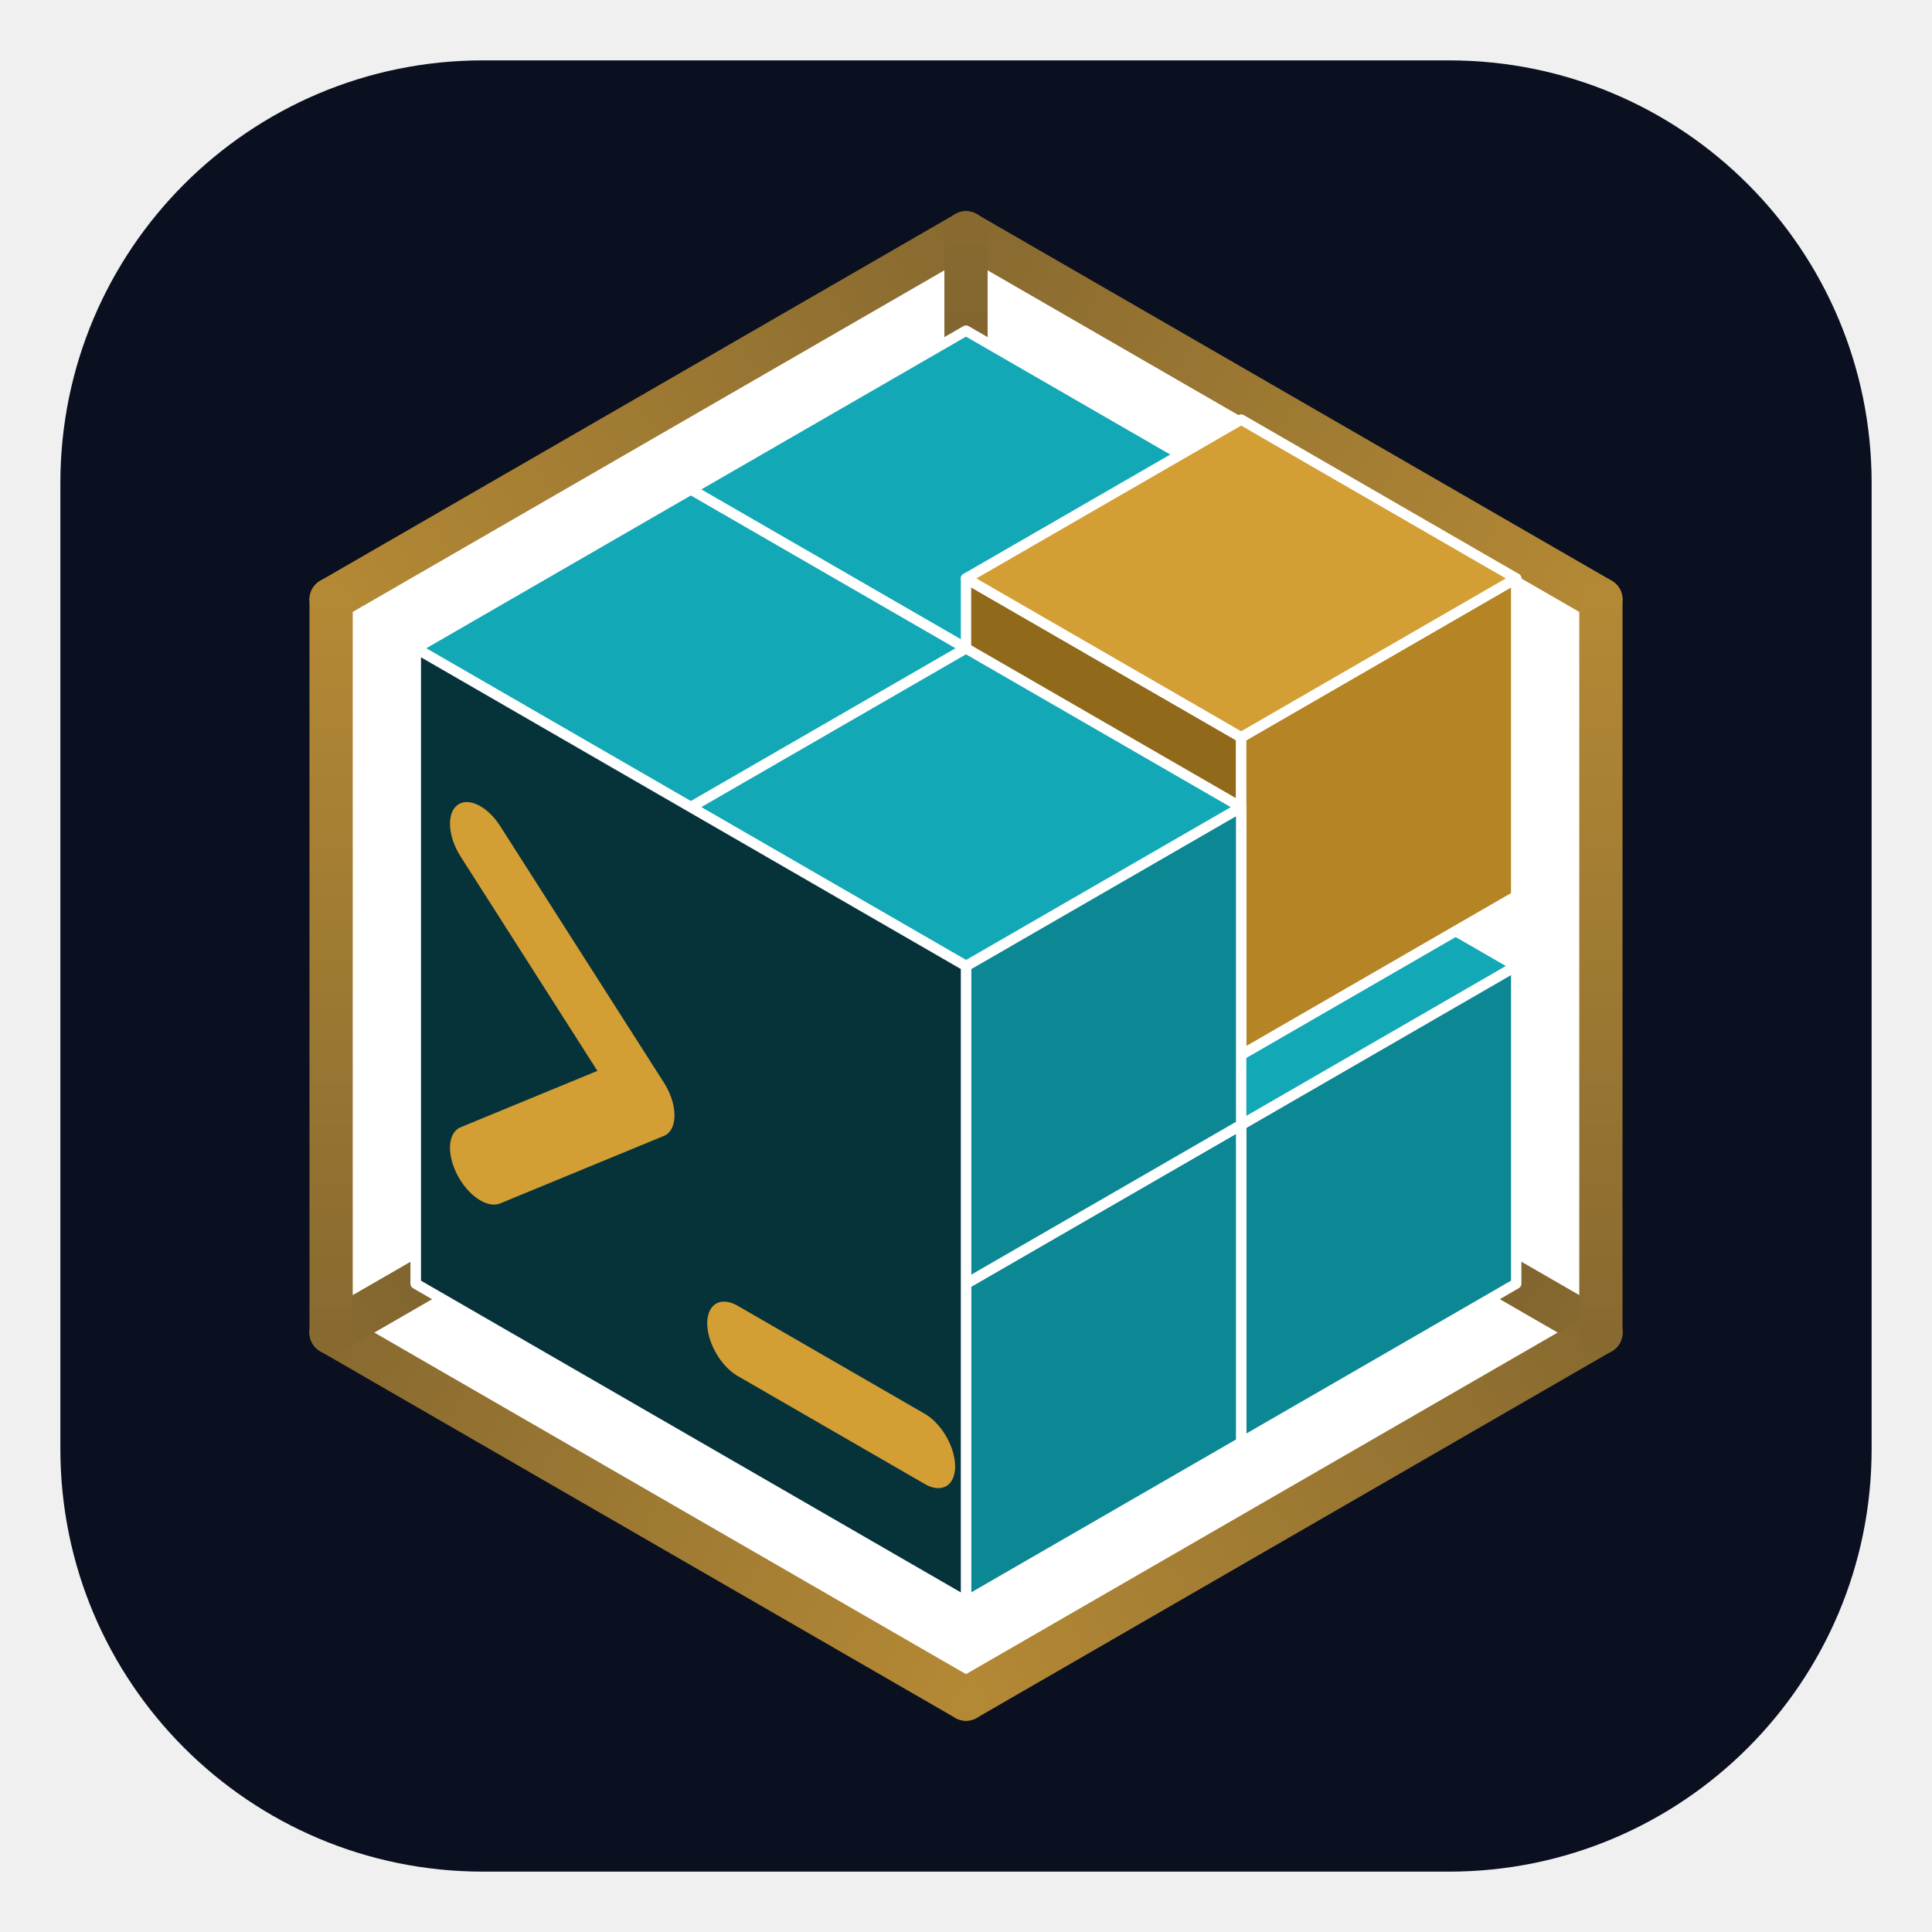
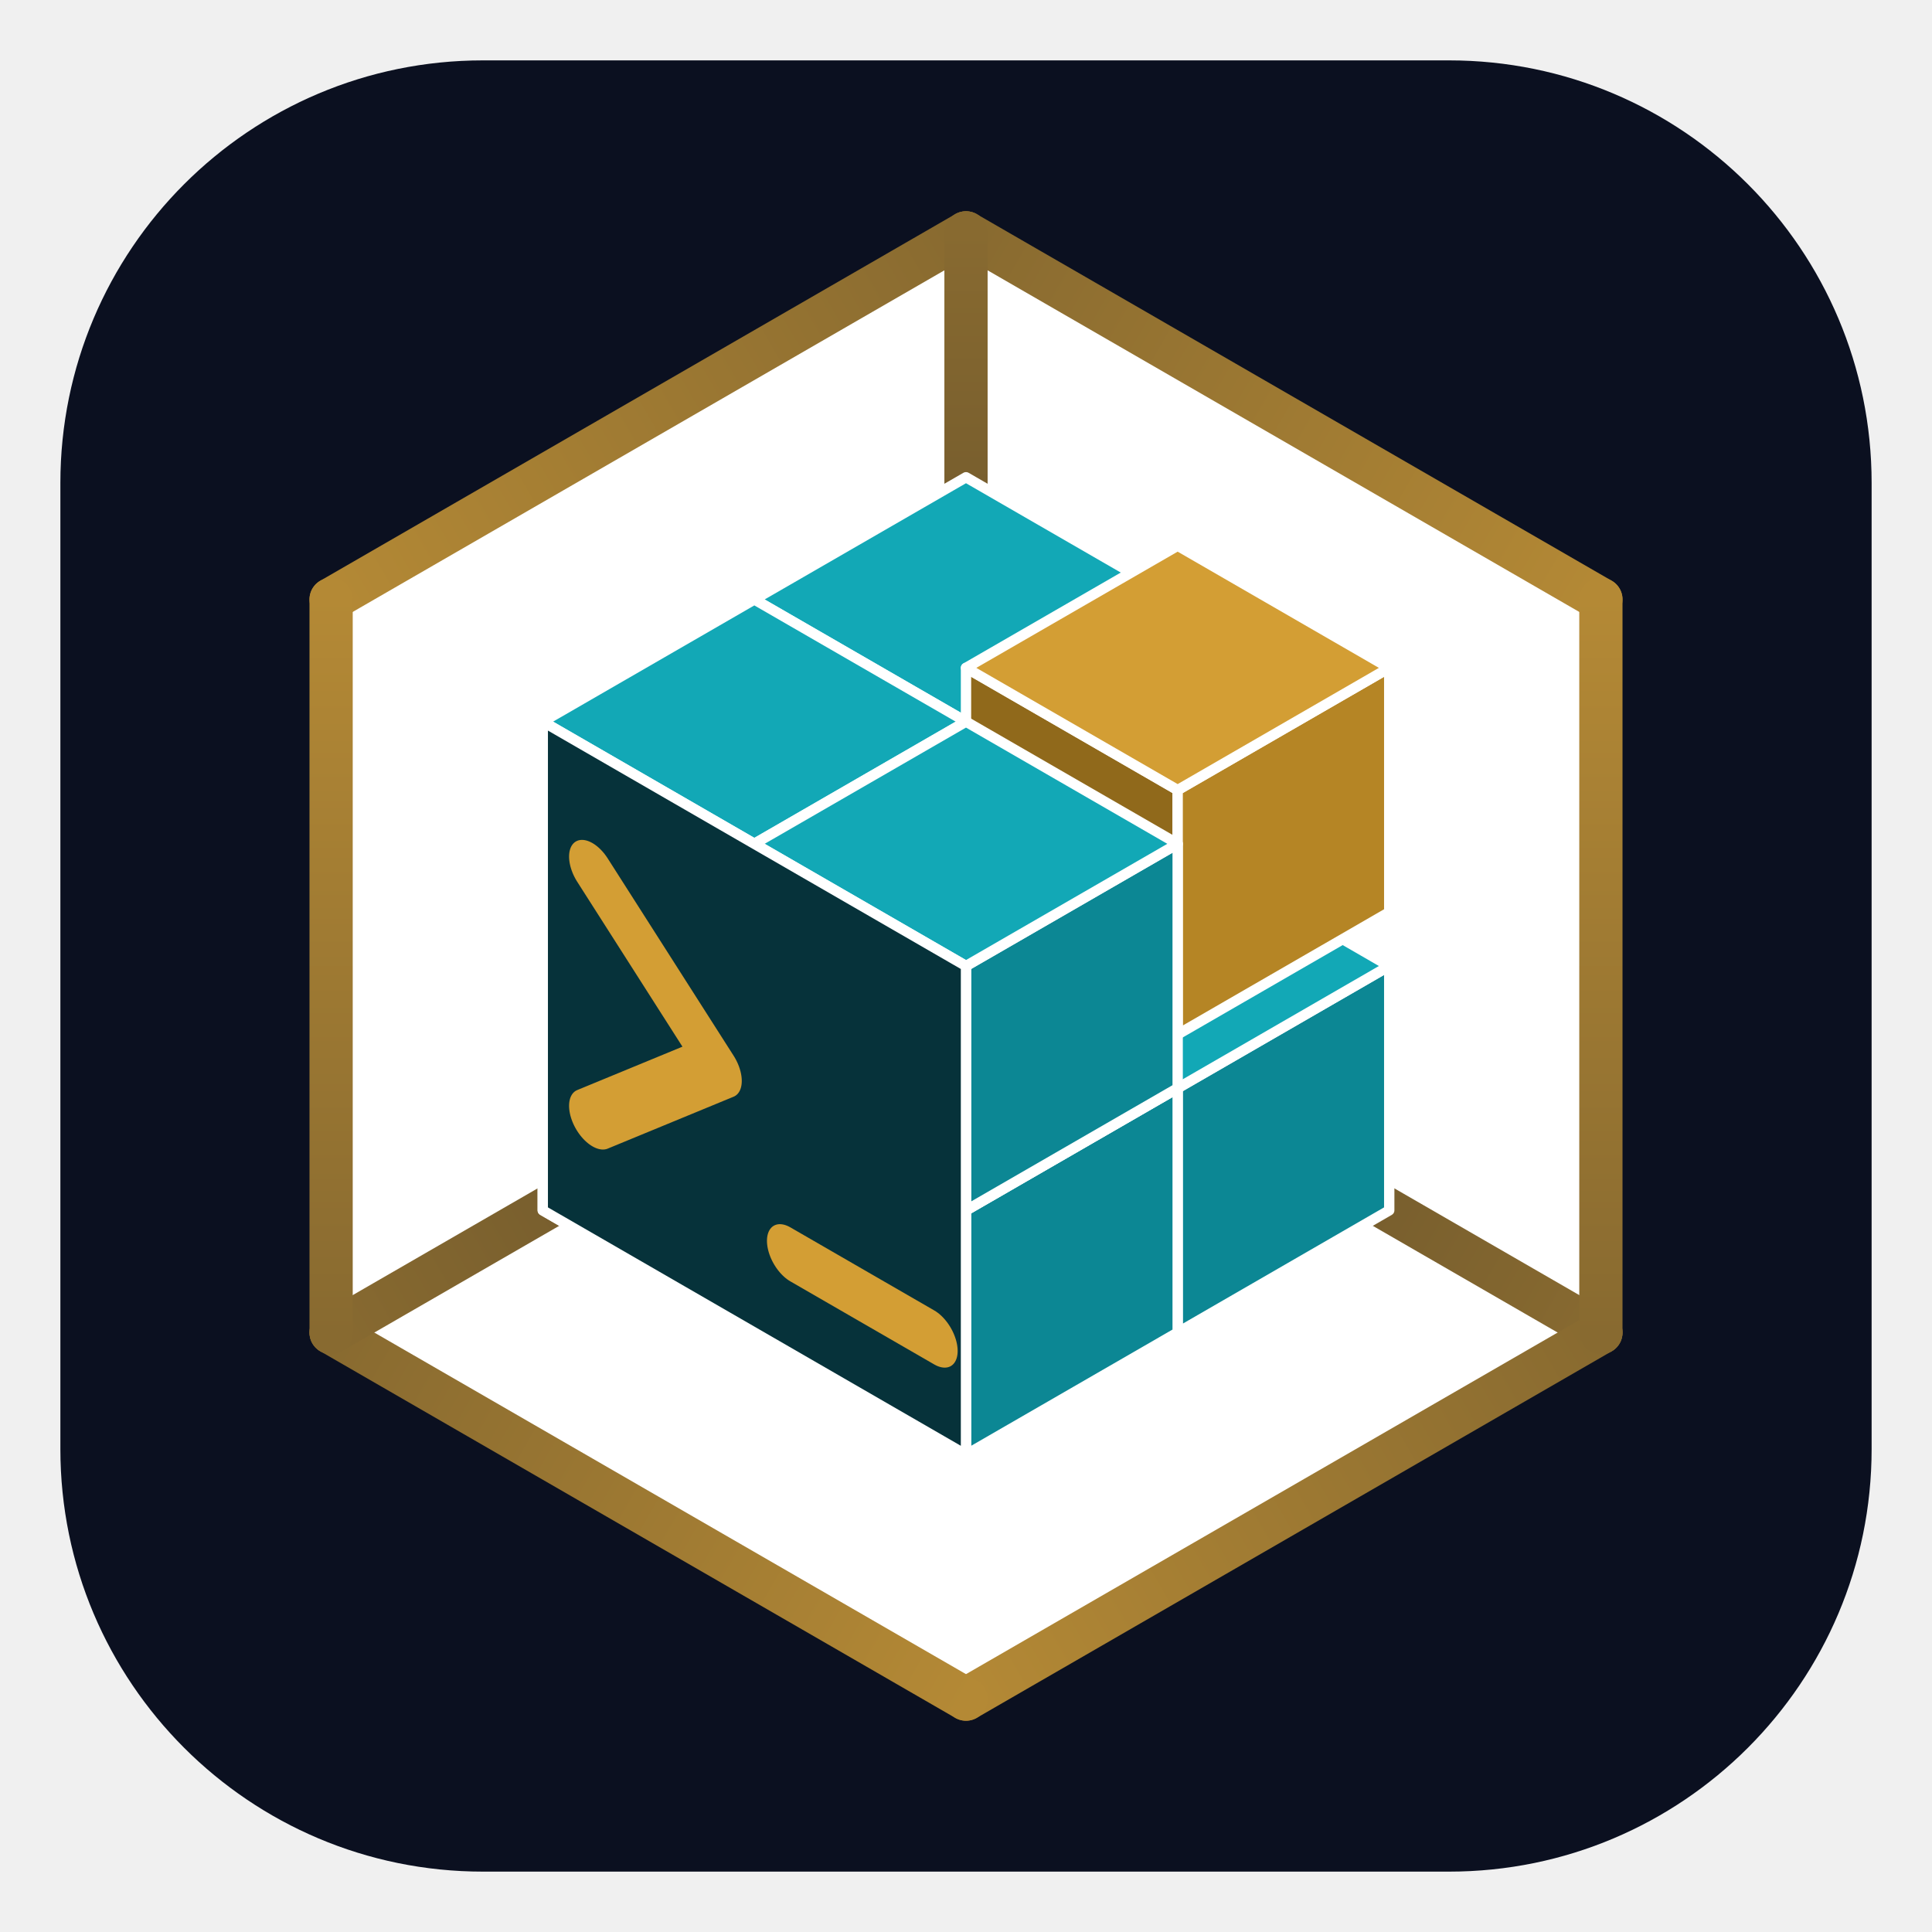
<svg xmlns="http://www.w3.org/2000/svg" viewBox="0 0 128 128" width="128" height="128" role="img">
  <rect x="4" y="4" width="120" height="120" rx="28" fill="#0B1020" />
  <defs>
    <linearGradient id="e0" gradientUnits="userSpaceOnUse" x1="0.00" y1="0.00" x2="67.55" y2="39.00">
      <stop offset="0" stop-color="#5C4A2A" />
      <stop offset="1" stop-color="#886A30" />
    </linearGradient>
    <linearGradient id="e1" gradientUnits="userSpaceOnUse" x1="67.55" y1="39.00" x2="0.00" y2="78.00">
      <stop offset="0" stop-color="#886A30" />
      <stop offset="1" stop-color="#B48935" />
    </linearGradient>
    <linearGradient id="e2" gradientUnits="userSpaceOnUse" x1="0.00" y1="78.00" x2="-67.55" y2="39.00">
      <stop offset="0" stop-color="#B48935" />
      <stop offset="1" stop-color="#886A30" />
    </linearGradient>
    <linearGradient id="e3" gradientUnits="userSpaceOnUse" x1="-67.55" y1="39.00" x2="0.00" y2="0.00">
      <stop offset="0" stop-color="#886A30" />
      <stop offset="1" stop-color="#5C4A2A" />
    </linearGradient>
    <linearGradient id="e4" gradientUnits="userSpaceOnUse" x1="0.00" y1="-78.00" x2="67.55" y2="-39.00">
      <stop offset="0" stop-color="#886A30" />
      <stop offset="1" stop-color="#B48935" />
    </linearGradient>
    <linearGradient id="e7" gradientUnits="userSpaceOnUse" x1="-67.55" y1="-39.00" x2="0.00" y2="-78.00">
      <stop offset="0" stop-color="#B48935" />
      <stop offset="1" stop-color="#886A30" />
    </linearGradient>
    <linearGradient id="e8" gradientUnits="userSpaceOnUse" x1="0.00" y1="0.00" x2="0.00" y2="-78.00">
      <stop offset="0" stop-color="#5C4A2A" />
      <stop offset="1" stop-color="#886A30" />
    </linearGradient>
    <linearGradient id="e9" gradientUnits="userSpaceOnUse" x1="67.55" y1="39.00" x2="67.55" y2="-39.00">
      <stop offset="0" stop-color="#886A30" />
      <stop offset="1" stop-color="#B48935" />
    </linearGradient>
    <linearGradient id="e11" gradientUnits="userSpaceOnUse" x1="-67.55" y1="39.00" x2="-67.55" y2="-39.00">
      <stop offset="0" stop-color="#886A30" />
      <stop offset="1" stop-color="#B48935" />
    </linearGradient>
  </defs>
  <g transform="translate(64,64) scale(0.6227) translate(-0.00,-0.00)">
    <polygon points="0.00,0.00 67.55,39.00 0.00,78.00 -67.55,39.00" fill="#FFFFFF" />
    <polygon points="0.00,0.00 67.55,39.00 67.55,-39.00 0.00,-78.00" fill="#FFFFFF" />
    <polygon points="0.00,0.00 -67.55,39.00 -67.55,-39.00 0.00,-78.00" fill="#FFFFFF" />
    <line x1="0.00" y1="0.00" x2="67.55" y2="39.00" stroke="url(#e0)" stroke-width="4.60" stroke-linecap="round" />
    <line x1="67.55" y1="39.00" x2="0.00" y2="78.00" stroke="url(#e1)" stroke-width="4.60" stroke-linecap="round" />
    <line x1="0.00" y1="78.00" x2="-67.55" y2="39.00" stroke="url(#e2)" stroke-width="4.60" stroke-linecap="round" />
    <line x1="-67.55" y1="39.00" x2="0.00" y2="0.00" stroke="url(#e3)" stroke-width="4.60" stroke-linecap="round" />
    <line x1="0.00" y1="-78.00" x2="67.55" y2="-39.00" stroke="url(#e4)" stroke-width="4.60" stroke-linecap="round" />
    <line x1="-67.55" y1="-39.00" x2="0.00" y2="-78.00" stroke="url(#e7)" stroke-width="4.60" stroke-linecap="round" />
    <line x1="0.00" y1="0.00" x2="0.00" y2="-78.00" stroke="url(#e8)" stroke-width="4.60" stroke-linecap="round" />
    <line x1="67.55" y1="39.00" x2="67.55" y2="-39.00" stroke="url(#e9)" stroke-width="4.60" stroke-linecap="round" />
    <line x1="-67.55" y1="39.00" x2="-67.55" y2="-39.00" stroke="url(#e11)" stroke-width="4.60" stroke-linecap="round" />
-     <g transform="translate(0.00,0.00) scale(1.3) translate(-0.00,-0.00)">
-       <polygon points="-22.52,-13.00 0.00,0.00 0.00,26.00 -22.52,13.00" fill="#0A6B76" stroke="#FFFFFF" stroke-width="0.85" stroke-linejoin="round" />
-       <polygon points="22.52,-13.00 22.52,13.00 0.00,26.00 0.00,0.00" fill="#0C8794" stroke="#FFFFFF" stroke-width="0.85" stroke-linejoin="round" />
-       <polygon points="0.00,-26.00 22.52,-13.00 0.00,0.00 -22.52,-13.00" fill="#12A8B6" stroke="#FFFFFF" stroke-width="0.85" stroke-linejoin="round" />
-       <polygon points="-22.52,-39.00 0.00,-26.00 0.00,0.00 -22.52,-13.00" fill="#0A6B76" stroke="#FFFFFF" stroke-width="0.85" stroke-linejoin="round" />
-       <polygon points="-45.03,0.00 -22.52,13.00 -22.52,39.00 -45.03,26.00" fill="#0A6B76" stroke="#FFFFFF" stroke-width="0.85" stroke-linejoin="round" />
-       <polygon points="0.00,0.00 22.52,13.00 22.52,39.00 0.00,26.00" fill="#0A6B76" stroke="#FFFFFF" stroke-width="0.85" stroke-linejoin="round" />
-       <polygon points="22.52,-39.00 22.52,-13.00 0.00,0.00 0.00,-26.00" fill="#0C8794" stroke="#FFFFFF" stroke-width="0.85" stroke-linejoin="round" />
-       <polygon points="0.00,0.00 0.00,26.00 -22.52,39.00 -22.52,13.00" fill="#0C8794" stroke="#FFFFFF" stroke-width="0.85" stroke-linejoin="round" />
-       <polygon points="45.03,0.00 45.03,26.00 22.52,39.00 22.52,13.00" fill="#0C8794" stroke="#FFFFFF" stroke-width="0.85" stroke-linejoin="round" />
-       <polygon points="0.00,-52.00 22.52,-39.00 0.00,-26.00 -22.52,-39.00" fill="#12A8B6" stroke="#FFFFFF" stroke-width="0.85" stroke-linejoin="round" />
-       <polygon points="-22.52,-13.00 0.00,0.00 -22.52,13.00 -45.03,0.00" fill="#12A8B6" stroke="#FFFFFF" stroke-width="0.85" stroke-linejoin="round" />
-       <polygon points="22.52,-13.00 45.03,0.00 22.52,13.00 0.00,0.00" fill="#12A8B6" stroke="#FFFFFF" stroke-width="0.85" stroke-linejoin="round" />
-       <polygon points="-45.03,-26.00 -22.52,-13.00 -22.52,13.00 -45.03,0.00" fill="#0A6B76" stroke="#FFFFFF" stroke-width="0.85" stroke-linejoin="round" />
-       <polygon points="-22.52,13.00 0.00,26.00 0.00,52.00 -22.52,39.00" fill="#0A6B76" stroke="#FFFFFF" stroke-width="0.85" stroke-linejoin="round" />
-       <polygon points="0.00,-26.00 0.00,0.00 -22.52,13.00 -22.52,-13.00" fill="#0C8794" stroke="#FFFFFF" stroke-width="0.85" stroke-linejoin="round" />
-       <polygon points="22.52,13.00 22.52,39.00 0.00,52.00 0.00,26.00" fill="#0C8794" stroke="#FFFFFF" stroke-width="0.85" stroke-linejoin="round" />
-       <polygon points="-22.52,-39.00 0.00,-26.00 -22.52,-13.00 -45.03,-26.00" fill="#12A8B6" stroke="#FFFFFF" stroke-width="0.85" stroke-linejoin="round" />
-       <polygon points="0.00,0.00 22.52,13.00 0.00,26.00 -22.52,13.00" fill="#12A8B6" stroke="#FFFFFF" stroke-width="0.85" stroke-linejoin="round" />
-       <polygon points="0.00,-31.72 22.52,-18.72 22.52,7.28 0.00,-5.72" fill="#90691B" stroke="#FFFFFF" stroke-width="0.85" stroke-linejoin="round" />
-       <polygon points="45.03,-31.72 45.03,-5.72 22.52,7.28 22.52,-18.72" fill="#B58525" stroke="#FFFFFF" stroke-width="0.85" stroke-linejoin="round" />
-       <polygon points="22.52,-44.72 45.03,-31.72 22.52,-18.72 0.00,-31.72" fill="#D39E34" stroke="#FFFFFF" stroke-width="0.85" stroke-linejoin="round" />
-       <polygon points="-22.52,-13.00 0.00,0.00 0.00,26.00 -22.52,13.00" fill="#0A6B76" stroke="#FFFFFF" stroke-width="0.85" stroke-linejoin="round" />
-       <polygon points="22.52,-13.00 22.52,13.00 0.00,26.00 0.00,0.00" fill="#0C8794" stroke="#FFFFFF" stroke-width="0.85" stroke-linejoin="round" />
-       <polygon points="0.00,-26.00 22.52,-13.00 0.00,0.00 -22.52,-13.00" fill="#12A8B6" stroke="#FFFFFF" stroke-width="0.85" stroke-linejoin="round" />
-       <polygon points="-45.03,-26.00 0.00,0.00 0.00,52.00 -45.03,26.00" fill="#06323A" stroke="#FFFFFF" stroke-width="0.85" stroke-linejoin="round" />
-       <g transform="matrix(1.914,1.105,0.000,2.210,-22.517,13.000)" fill="none" stroke="#D39E34" stroke-width="2.6" stroke-linecap="round" stroke-linejoin="round">
-         <path d="M-9,-6 L-2,0 L-9,6" />
-         <path d="M2,7 H10" />
-       </g>
+     <polygon points="-22.52,-13.00 0.00,0.00 0.00,26.00 -22.52,13.00" fill="#0A6B76" stroke="#FFFFFF" stroke-width="1.10" stroke-linejoin="round" />
+     <polygon points="22.52,-13.00 22.52,13.00 0.00,26.00 0.00,0.00" fill="#0C8794" stroke="#FFFFFF" stroke-width="1.10" stroke-linejoin="round" />
+     <polygon points="0.00,-26.00 22.52,-13.00 0.00,0.00 -22.52,-13.00" fill="#12A8B6" stroke="#FFFFFF" stroke-width="1.10" stroke-linejoin="round" />
+     <polygon points="-22.52,-39.00 0.00,-26.00 0.00,0.00 -22.52,-13.00" fill="#0A6B76" stroke="#FFFFFF" stroke-width="1.10" stroke-linejoin="round" />
+     <polygon points="-45.03,0.00 -22.52,13.00 -22.52,39.00 -45.03,26.00" fill="#0A6B76" stroke="#FFFFFF" stroke-width="1.10" stroke-linejoin="round" />
+     <polygon points="0.00,0.00 22.52,13.00 22.52,39.00 0.00,26.00" fill="#0A6B76" stroke="#FFFFFF" stroke-width="1.10" stroke-linejoin="round" />
+     <polygon points="22.52,-39.00 22.52,-13.00 0.00,0.00 0.00,-26.00" fill="#0C8794" stroke="#FFFFFF" stroke-width="1.10" stroke-linejoin="round" />
+     <polygon points="0.00,0.00 0.00,26.00 -22.52,39.00 -22.52,13.00" fill="#0C8794" stroke="#FFFFFF" stroke-width="1.10" stroke-linejoin="round" />
+     <polygon points="45.03,0.00 45.03,26.00 22.52,39.00 22.52,13.00" fill="#0C8794" stroke="#FFFFFF" stroke-width="1.10" stroke-linejoin="round" />
+     <polygon points="0.00,-52.00 22.52,-39.00 0.00,-26.00 -22.52,-39.00" fill="#12A8B6" stroke="#FFFFFF" stroke-width="1.10" stroke-linejoin="round" />
+     <polygon points="-22.52,-13.00 0.00,0.00 -22.52,13.00 -45.03,0.00" fill="#12A8B6" stroke="#FFFFFF" stroke-width="1.10" stroke-linejoin="round" />
+     <polygon points="22.52,-13.00 45.03,0.00 22.52,13.00 0.00,0.00" fill="#12A8B6" stroke="#FFFFFF" stroke-width="1.10" stroke-linejoin="round" />
+     <polygon points="-45.03,-26.00 -22.52,-13.00 -22.52,13.00 -45.03,0.00" fill="#0A6B76" stroke="#FFFFFF" stroke-width="1.10" stroke-linejoin="round" />
+     <polygon points="-22.52,13.00 0.00,26.00 0.00,52.00 -22.52,39.00" fill="#0A6B76" stroke="#FFFFFF" stroke-width="1.10" stroke-linejoin="round" />
+     <polygon points="0.00,-26.00 0.00,0.00 -22.52,13.00 -22.52,-13.00" fill="#0C8794" stroke="#FFFFFF" stroke-width="1.10" stroke-linejoin="round" />
+     <polygon points="22.52,13.00 22.52,39.00 0.00,52.00 0.00,26.00" fill="#0C8794" stroke="#FFFFFF" stroke-width="1.10" stroke-linejoin="round" />
+     <polygon points="-22.52,-39.00 0.00,-26.00 -22.52,-13.00 -45.03,-26.00" fill="#12A8B6" stroke="#FFFFFF" stroke-width="1.10" stroke-linejoin="round" />
+     <polygon points="0.00,0.00 22.52,13.00 0.00,26.00 -22.52,13.00" fill="#12A8B6" stroke="#FFFFFF" stroke-width="1.10" stroke-linejoin="round" />
+     <polygon points="0.00,-31.72 22.52,-18.72 22.52,7.28 0.00,-5.72" fill="#90691B" stroke="#FFFFFF" stroke-width="1.10" stroke-linejoin="round" />
+     <polygon points="45.03,-31.72 45.03,-5.72 22.52,7.28 22.52,-18.72" fill="#B58525" stroke="#FFFFFF" stroke-width="1.10" stroke-linejoin="round" />
+     <polygon points="22.52,-44.72 45.03,-31.72 22.52,-18.72 0.00,-31.72" fill="#D39E34" stroke="#FFFFFF" stroke-width="1.10" stroke-linejoin="round" />
+     <polygon points="-22.52,-13.00 0.00,0.00 0.00,26.00 -22.52,13.00" fill="#0A6B76" stroke="#FFFFFF" stroke-width="1.10" stroke-linejoin="round" />
+     <polygon points="22.52,-13.00 22.52,13.00 0.00,26.00 0.00,0.00" fill="#0C8794" stroke="#FFFFFF" stroke-width="1.10" stroke-linejoin="round" />
+     <polygon points="0.00,-26.00 22.52,-13.00 0.00,0.00 -22.52,-13.00" fill="#12A8B6" stroke="#FFFFFF" stroke-width="1.10" stroke-linejoin="round" />
+     <polygon points="-45.03,-26.00 0.00,0.00 0.00,52.00 -45.03,26.00" fill="#06323A" stroke="#FFFFFF" stroke-width="1.10" stroke-linejoin="round" />
+     <g transform="matrix(1.914,1.105,0.000,2.210,-22.517,13.000)" fill="none" stroke="#D39E34" stroke-width="2.6" stroke-linecap="round" stroke-linejoin="round">
+       <path d="M-9,-6 L-2,0 L-9,6" />
+       <path d="M2,7 H10" />
    </g>
  </g>
</svg>
